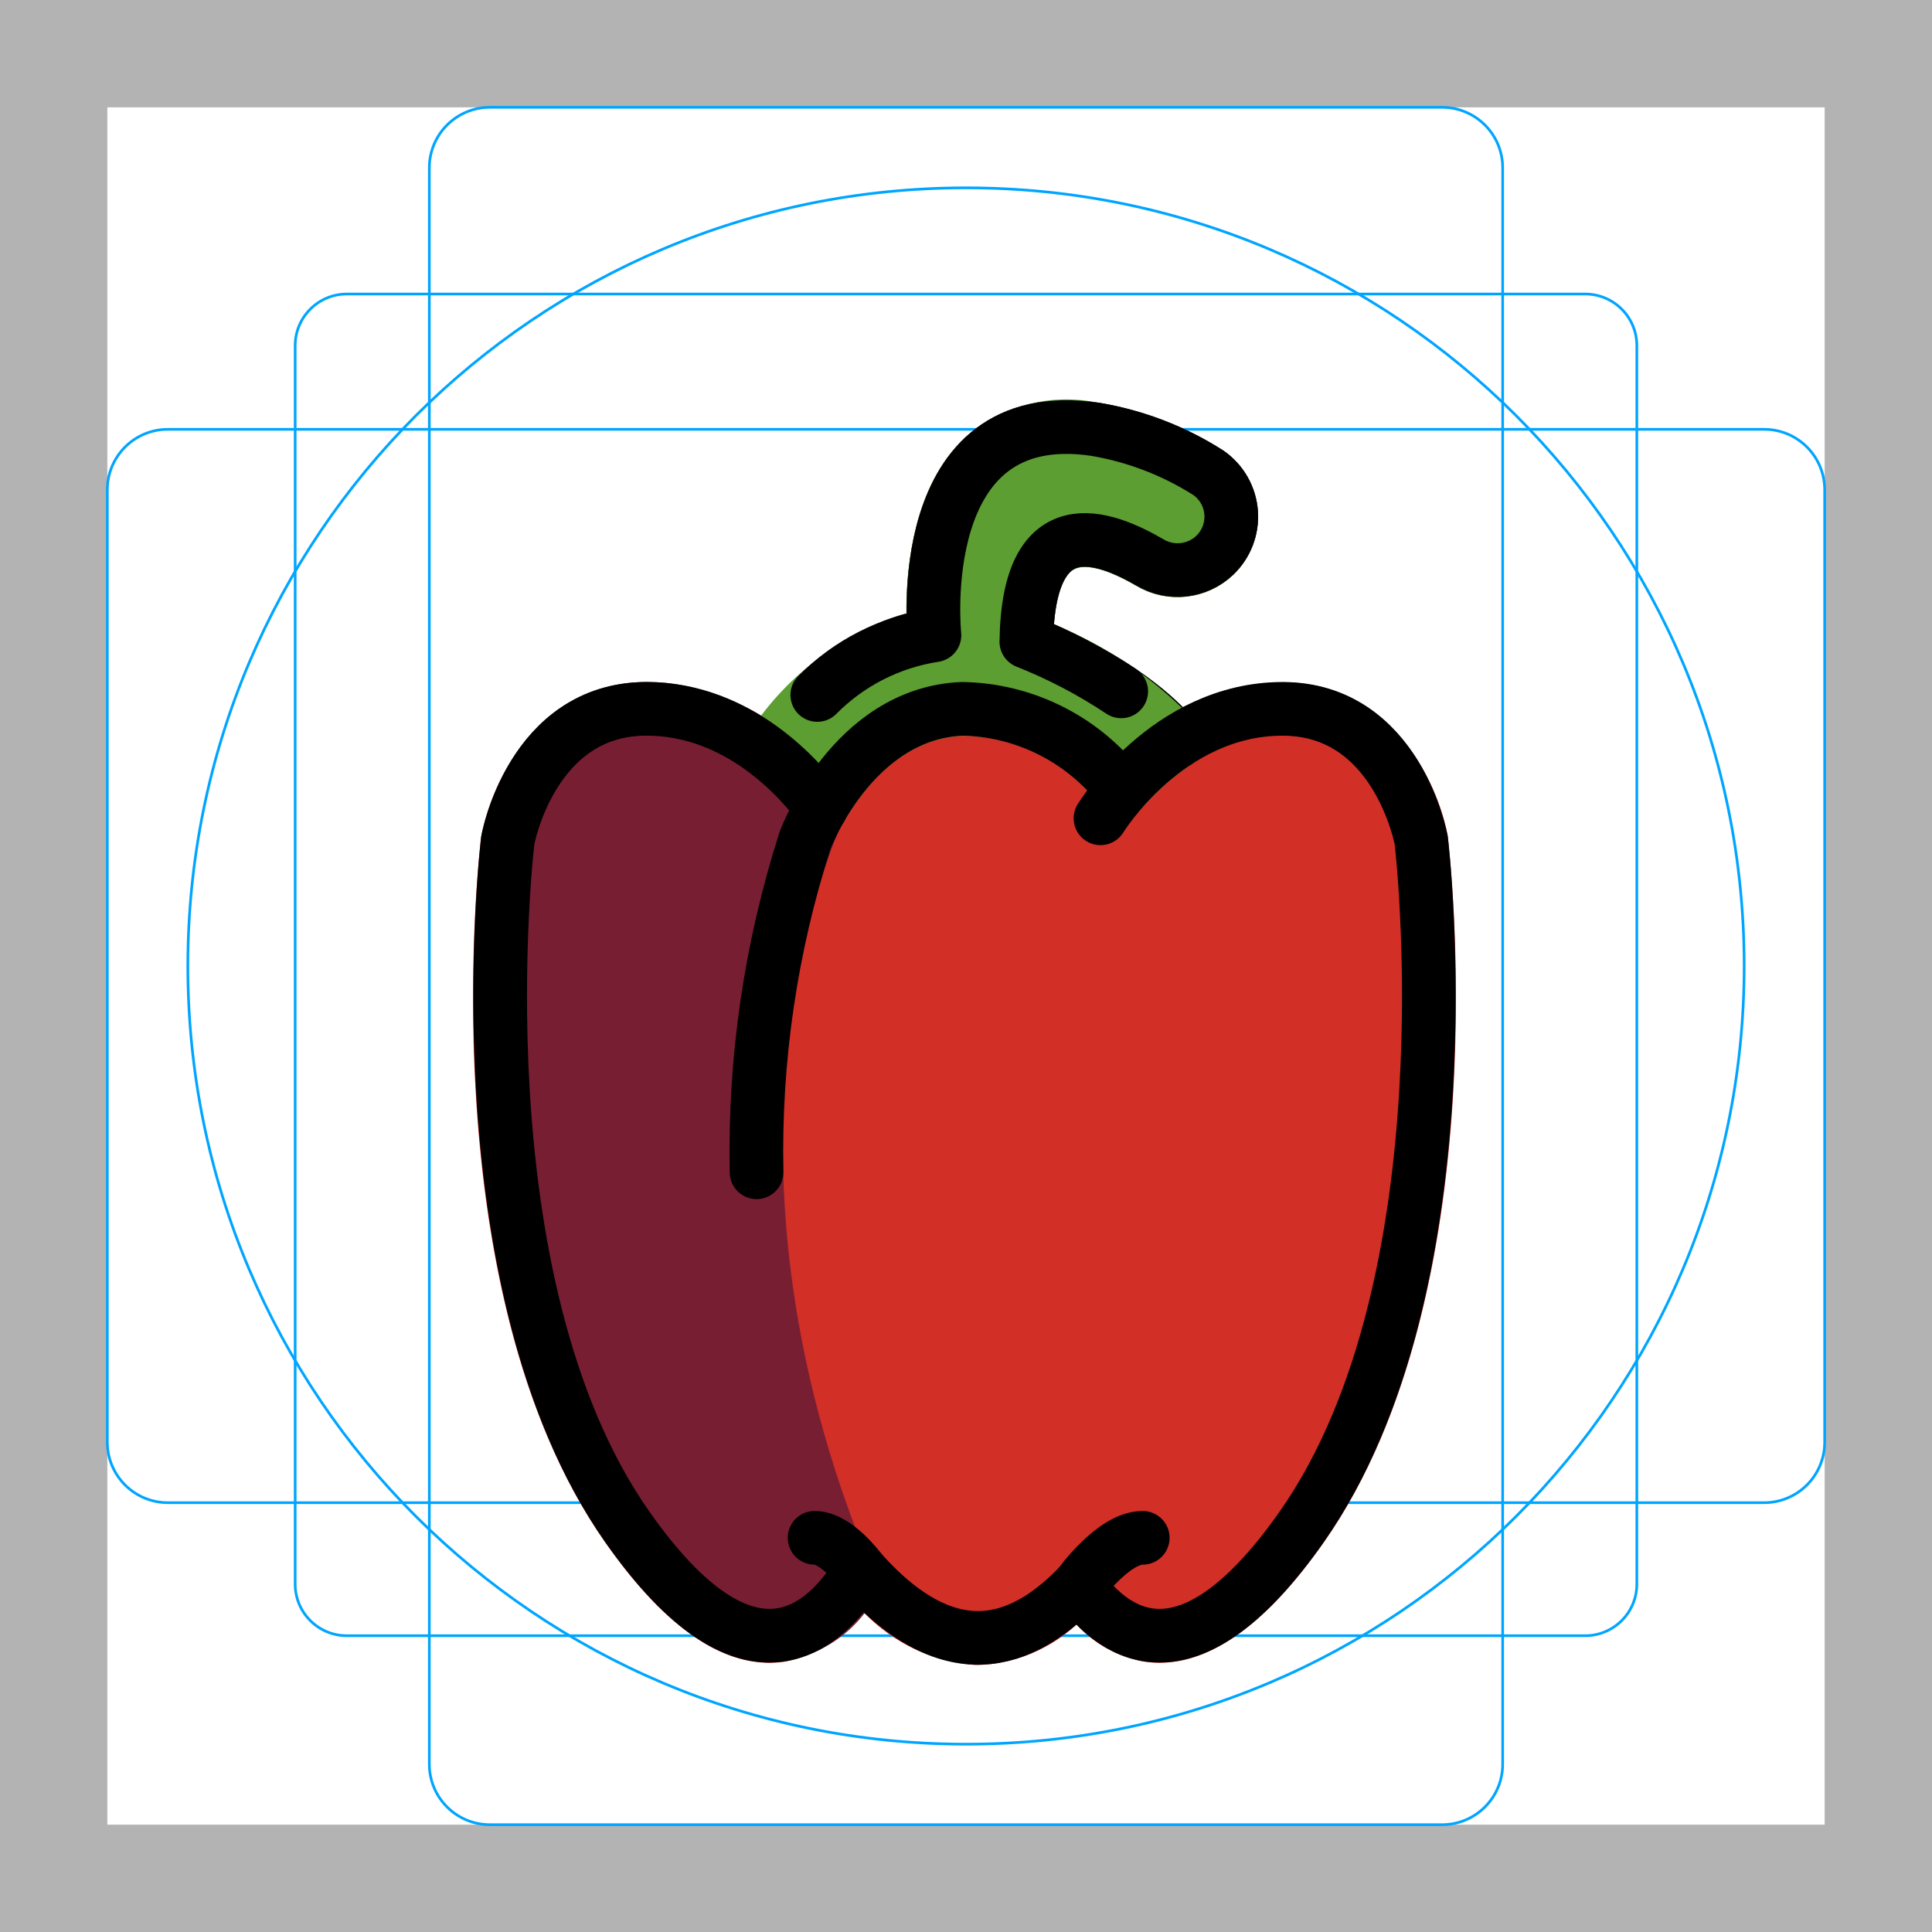
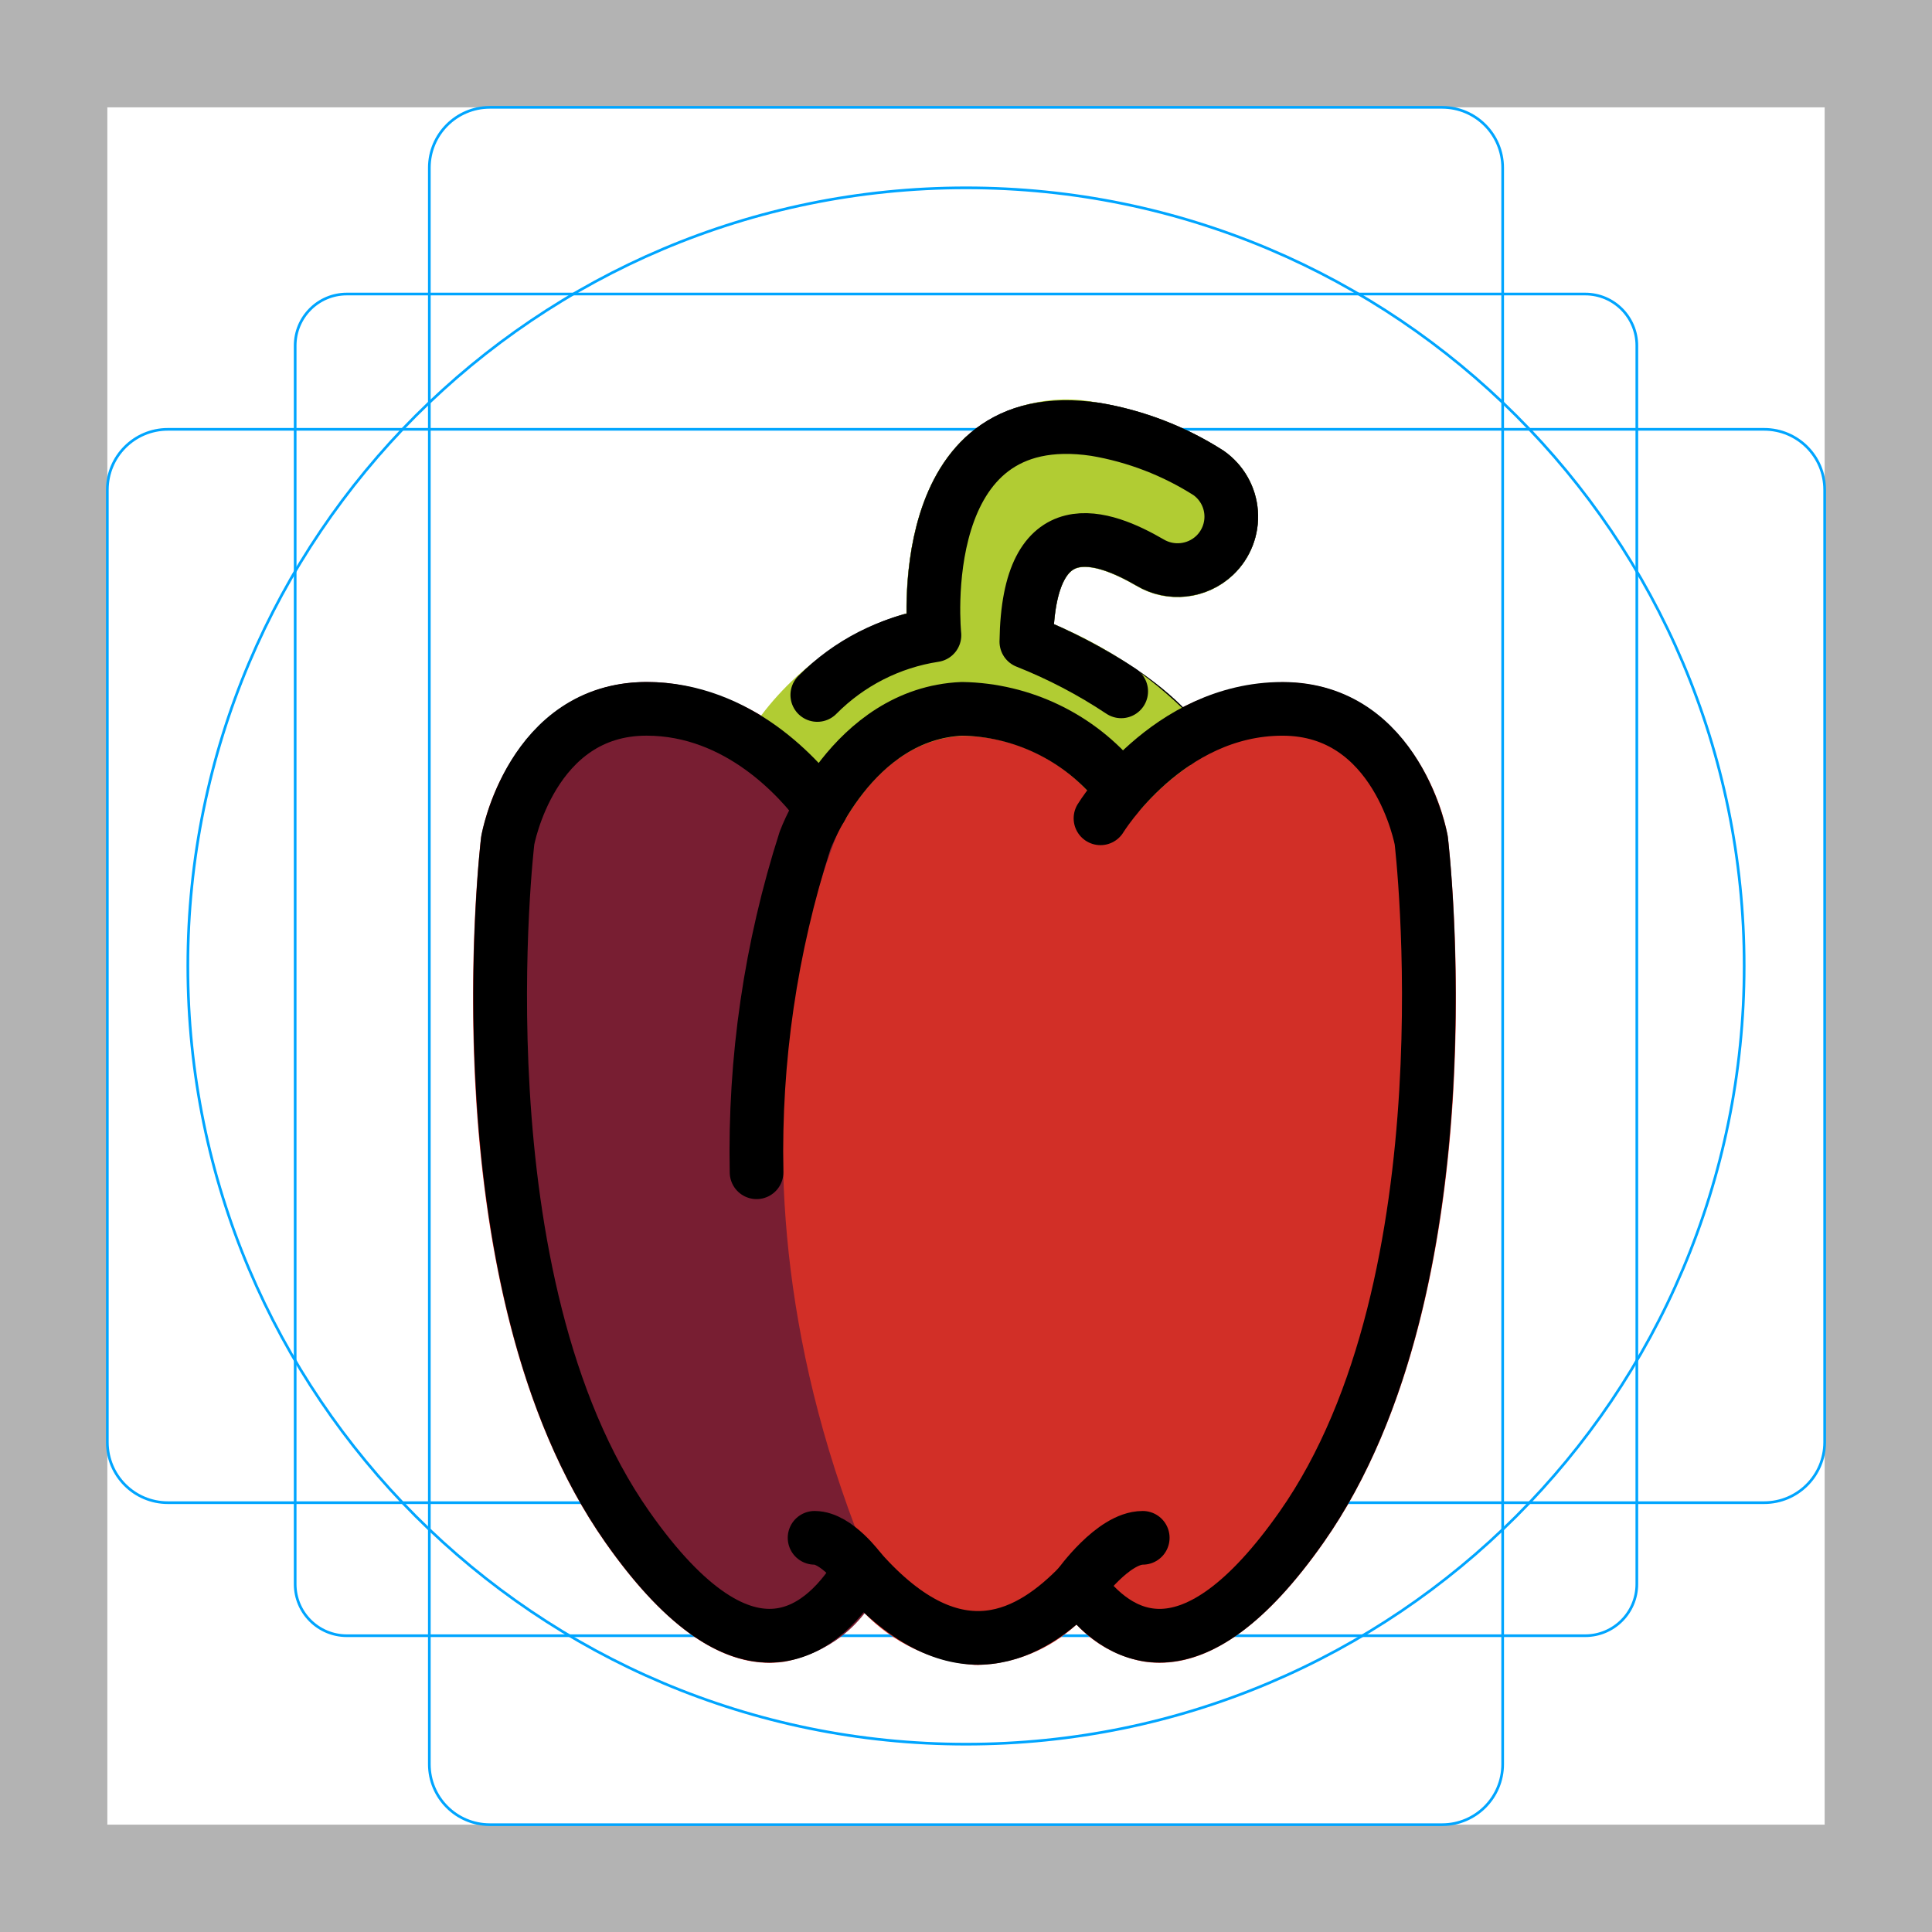
<svg xmlns="http://www.w3.org/2000/svg" id="emoji" viewBox="0 0 72 72">
  <g id="grid">
    <path fill="#b3b3b3" d="M68,4V68H4V4H68m4-4H0V72H72V0Z" />
    <path fill="none" stroke="#00a5ff" stroke-miterlimit="10" stroke-width="0.1" d="M12.923,10.958H59.077A1.923,1.923,0,0,1,61,12.881V59.035a1.923,1.923,0,0,1-1.923,1.923H12.923A1.923,1.923,0,0,1,11,59.035V12.881a1.923,1.923,0,0,1,1.923-1.923Z" />
    <rect x="16" y="4" rx="2.254" width="40" height="64" fill="none" stroke="#00a5ff" stroke-miterlimit="10" stroke-width="0.1" />
    <rect x="16" y="4" rx="2.254" width="40" height="64" transform="translate(72 0) rotate(90)" fill="none" stroke="#00a5ff" stroke-miterlimit="10" stroke-width="0.1" />
    <circle cx="36" cy="36" r="29" fill="none" stroke="#00a5ff" stroke-miterlimit="10" stroke-width="0.1" />
  </g>
  <g id="color">
    <path fill="#d22f27" d="M53.951,31.155c-.355-1.981-2.1-5.729-6.155-5.729a8.699,8.699,0,0,0-5.973,2.572,8.012,8.012,0,0,0-6.006-2.571A7.047,7.047,0,0,0,30.51,28.446a8.911,8.911,0,0,0-6.417-3.019c-4.057,0-5.801,3.747-6.165,5.787-.082.686-1.931,16.916,4.626,26.266,2.091,2.982,4.146,4.489,6.118,4.489a3.965,3.965,0,0,0,.558-.04,4.791,4.791,0,0,0,2.953-1.846,6.413,6.413,0,0,0,4.148,1.965c.04.001.079.002.118.002a5.684,5.684,0,0,0,3.67-1.507,4.491,4.491,0,0,0,2.539,1.385,3.965,3.965,0,0,0,.558.04c1.972,0,4.028-1.507,6.119-4.489C55.89,48.13,54.042,31.899,53.951,31.155Z" />
    <path fill="none" stroke="#000" stroke-linecap="round" stroke-linejoin="round" stroke-width="2" d="M28.618,28.064c2.837-4.189,6.206-4.39,6.206-4.39S33.921,14.971,40.822,16a11.351,11.351,0,0,1,4.218,1.625,1.991,1.991,0,0,1,.224,3.075h0a2.012,2.012,0,0,1-2.408.262c-1.695-.984-4.536-2.085-4.607,2.952,0,0,3.798,1.425,5.639,3.711" />
-     <path fill="#5c9e31" d="M40.012,21.224c.241-.138.868-.241,2.336.611a2.998,2.998,0,0,0,4.522-2.821A2.947,2.947,0,0,0,45.6,16.808a12.347,12.347,0,0,0-4.637-1.79,5.707,5.707,0,0,0-5.04,1.332c-1.93,1.845-2.16,4.97-2.146,6.517a10.785,10.785,0,0,0-5.954,4.588l-.004.004-.003.006c-.011.016-.023.029-.034.046a.954.954,0,0,0-.063.152,1.002,1.002,0,0,0-.078.186.972.972,0,0,0-.012.187.591.591,0,0,0,.057.368.968.968,0,0,0,.074.183,1.002,1.002,0,0,0,.125.145.945.945,0,0,0,.113.131,9.58,9.58,0,0,1,1.792,1.837l.002.002a.992.992,0,0,0,.301.27c.013.008.028.01.042.017.018.009.037.015.056.023a.994.994,0,0,0,.403.095l.002,0,.001,0,.013-.002a1.005,1.005,0,0,0,.266-.042c.031-.009.059-.024.089-.036a.992.992,0,0,0,.179-.092c.015-.01.032-.013.046-.024s.019-.024.031-.035a.98.98,0,0,0,.211-.232c.008-.013.02-.023.028-.036l.001-.001c.811-1.4,2.237-3.09,4.434-3.184a6.442,6.442,0,0,1,4.971,2.448.978.978,0,0,0,.258.369.999.999,0,0,0,1.41-.102,9.183,9.183,0,0,1,1.781-1.594c.026-.018.04-.045.063-.064a.945.945,0,0,0,.133-.069,1,1,0,0,0,.152-1.406,15.222,15.222,0,0,0-5.39-3.74C39.391,21.749,39.817,21.335,40.012,21.224Z" />
+     <path fill="#B1CC33" d="M40.012,21.224c.241-.138.868-.241,2.336.611a2.998,2.998,0,0,0,4.522-2.821A2.947,2.947,0,0,0,45.6,16.808a12.347,12.347,0,0,0-4.637-1.79,5.707,5.707,0,0,0-5.04,1.332c-1.93,1.845-2.16,4.97-2.146,6.517a10.785,10.785,0,0,0-5.954,4.588l-.004.004-.003.006c-.011.016-.023.029-.034.046a.954.954,0,0,0-.063.152,1.002,1.002,0,0,0-.078.186.972.972,0,0,0-.012.187.591.591,0,0,0,.057.368.968.968,0,0,0,.074.183,1.002,1.002,0,0,0,.125.145.945.945,0,0,0,.113.131,9.58,9.58,0,0,1,1.792,1.837l.002.002a.992.992,0,0,0,.301.27c.013.008.028.01.042.017.018.009.037.015.056.023a.994.994,0,0,0,.403.095l.002,0,.001,0,.013-.002a1.005,1.005,0,0,0,.266-.042c.031-.009.059-.024.089-.036a.992.992,0,0,0,.179-.092c.015-.01.032-.013.046-.024s.019-.024.031-.035a.98.98,0,0,0,.211-.232c.008-.013.02-.023.028-.036l.001-.001c.811-1.4,2.237-3.09,4.434-3.184a6.442,6.442,0,0,1,4.971,2.448.978.978,0,0,0,.258.369.999.999,0,0,0,1.41-.102,9.183,9.183,0,0,1,1.781-1.594c.026-.018.04-.045.063-.064a.945.945,0,0,0,.133-.069,1,1,0,0,0,.152-1.406,15.222,15.222,0,0,0-5.39-3.74C39.391,21.749,39.817,21.335,40.012,21.224Z" />
    <path fill="#781e32" d="M22.582,57.469c2.11,3.009,4.104,4.478,6.098,4.489h.022a4.759,4.759,0,0,0,3.821-2.276c.014-.019.016-.042.028-.062a1.467,1.467,0,0,0,.138-.363.874.874,0,0,0-.076-.551.951.951,0,0,0-.095-.18.309.309,0,0,1-.032-.061c-6.753-16.087-1.101-27.8-1.028-27.98.009-.023.005-.046.013-.069a1.083,1.083,0,0,0-.063-.757c-.011-.022-.011-.046-.024-.067-.113-.186-3.005-4.176-7.262-4.176-4.056,0-5.8,3.747-6.155,5.729C17.875,31.889,16.026,48.12,22.582,57.469Z" />
  </g>
  <g id="line">
    <path fill="none" stroke="#000" stroke-linecap="round" stroke-linejoin="round" stroke-width="2" d="M30.602,30.098c-.756-1.026-3.047-3.682-6.509-3.682-4.291,0-5.171,4.905-5.171,4.905s-1.961,16.43,4.451,25.573c4.559,6.501,7.416,3.758,8.687,1.629" />
    <path fill="none" stroke="#000" stroke-linecap="round" stroke-linejoin="round" stroke-width="2" d="M41.012,30.496s2.492-4.079,6.783-4.079,5.171,4.905,5.171,4.905,1.961,16.43-4.451,25.573c-4.154,5.923-6.895,4.172-8.311,2.204" />
    <path fill="none" stroke="#000" stroke-linecap="round" stroke-linejoin="round" stroke-width="2" d="M41.635,29.214a7.635,7.635,0,0,0-5.777-2.798c-4.117.174-5.856,4.905-5.856,4.905a37.922,37.922,0,0,0-1.807,12.366" />
    <path fill="none" stroke="#000" stroke-linecap="round" stroke-linejoin="round" stroke-width="2" d="M30.357,57.31c.819,0,1.702,1.213,1.702,1.213,3.635,4.106,6.408,2.356,8.148.573,0,0,1.272-1.786,2.38-1.786" />
    <path fill="none" stroke="#000" stroke-linecap="round" stroke-linejoin="round" stroke-width="2" d="M30.458,25.9a7.793,7.793,0,0,1,4.366-2.226S33.921,14.971,40.822,16a11.351,11.351,0,0,1,4.218,1.625,1.991,1.991,0,0,1,.224,3.075h0a2.012,2.012,0,0,1-2.408.262c-1.695-.984-4.536-2.085-4.607,2.952a18.998,18.998,0,0,1,3.535,1.851" />
  </g>
</svg>
